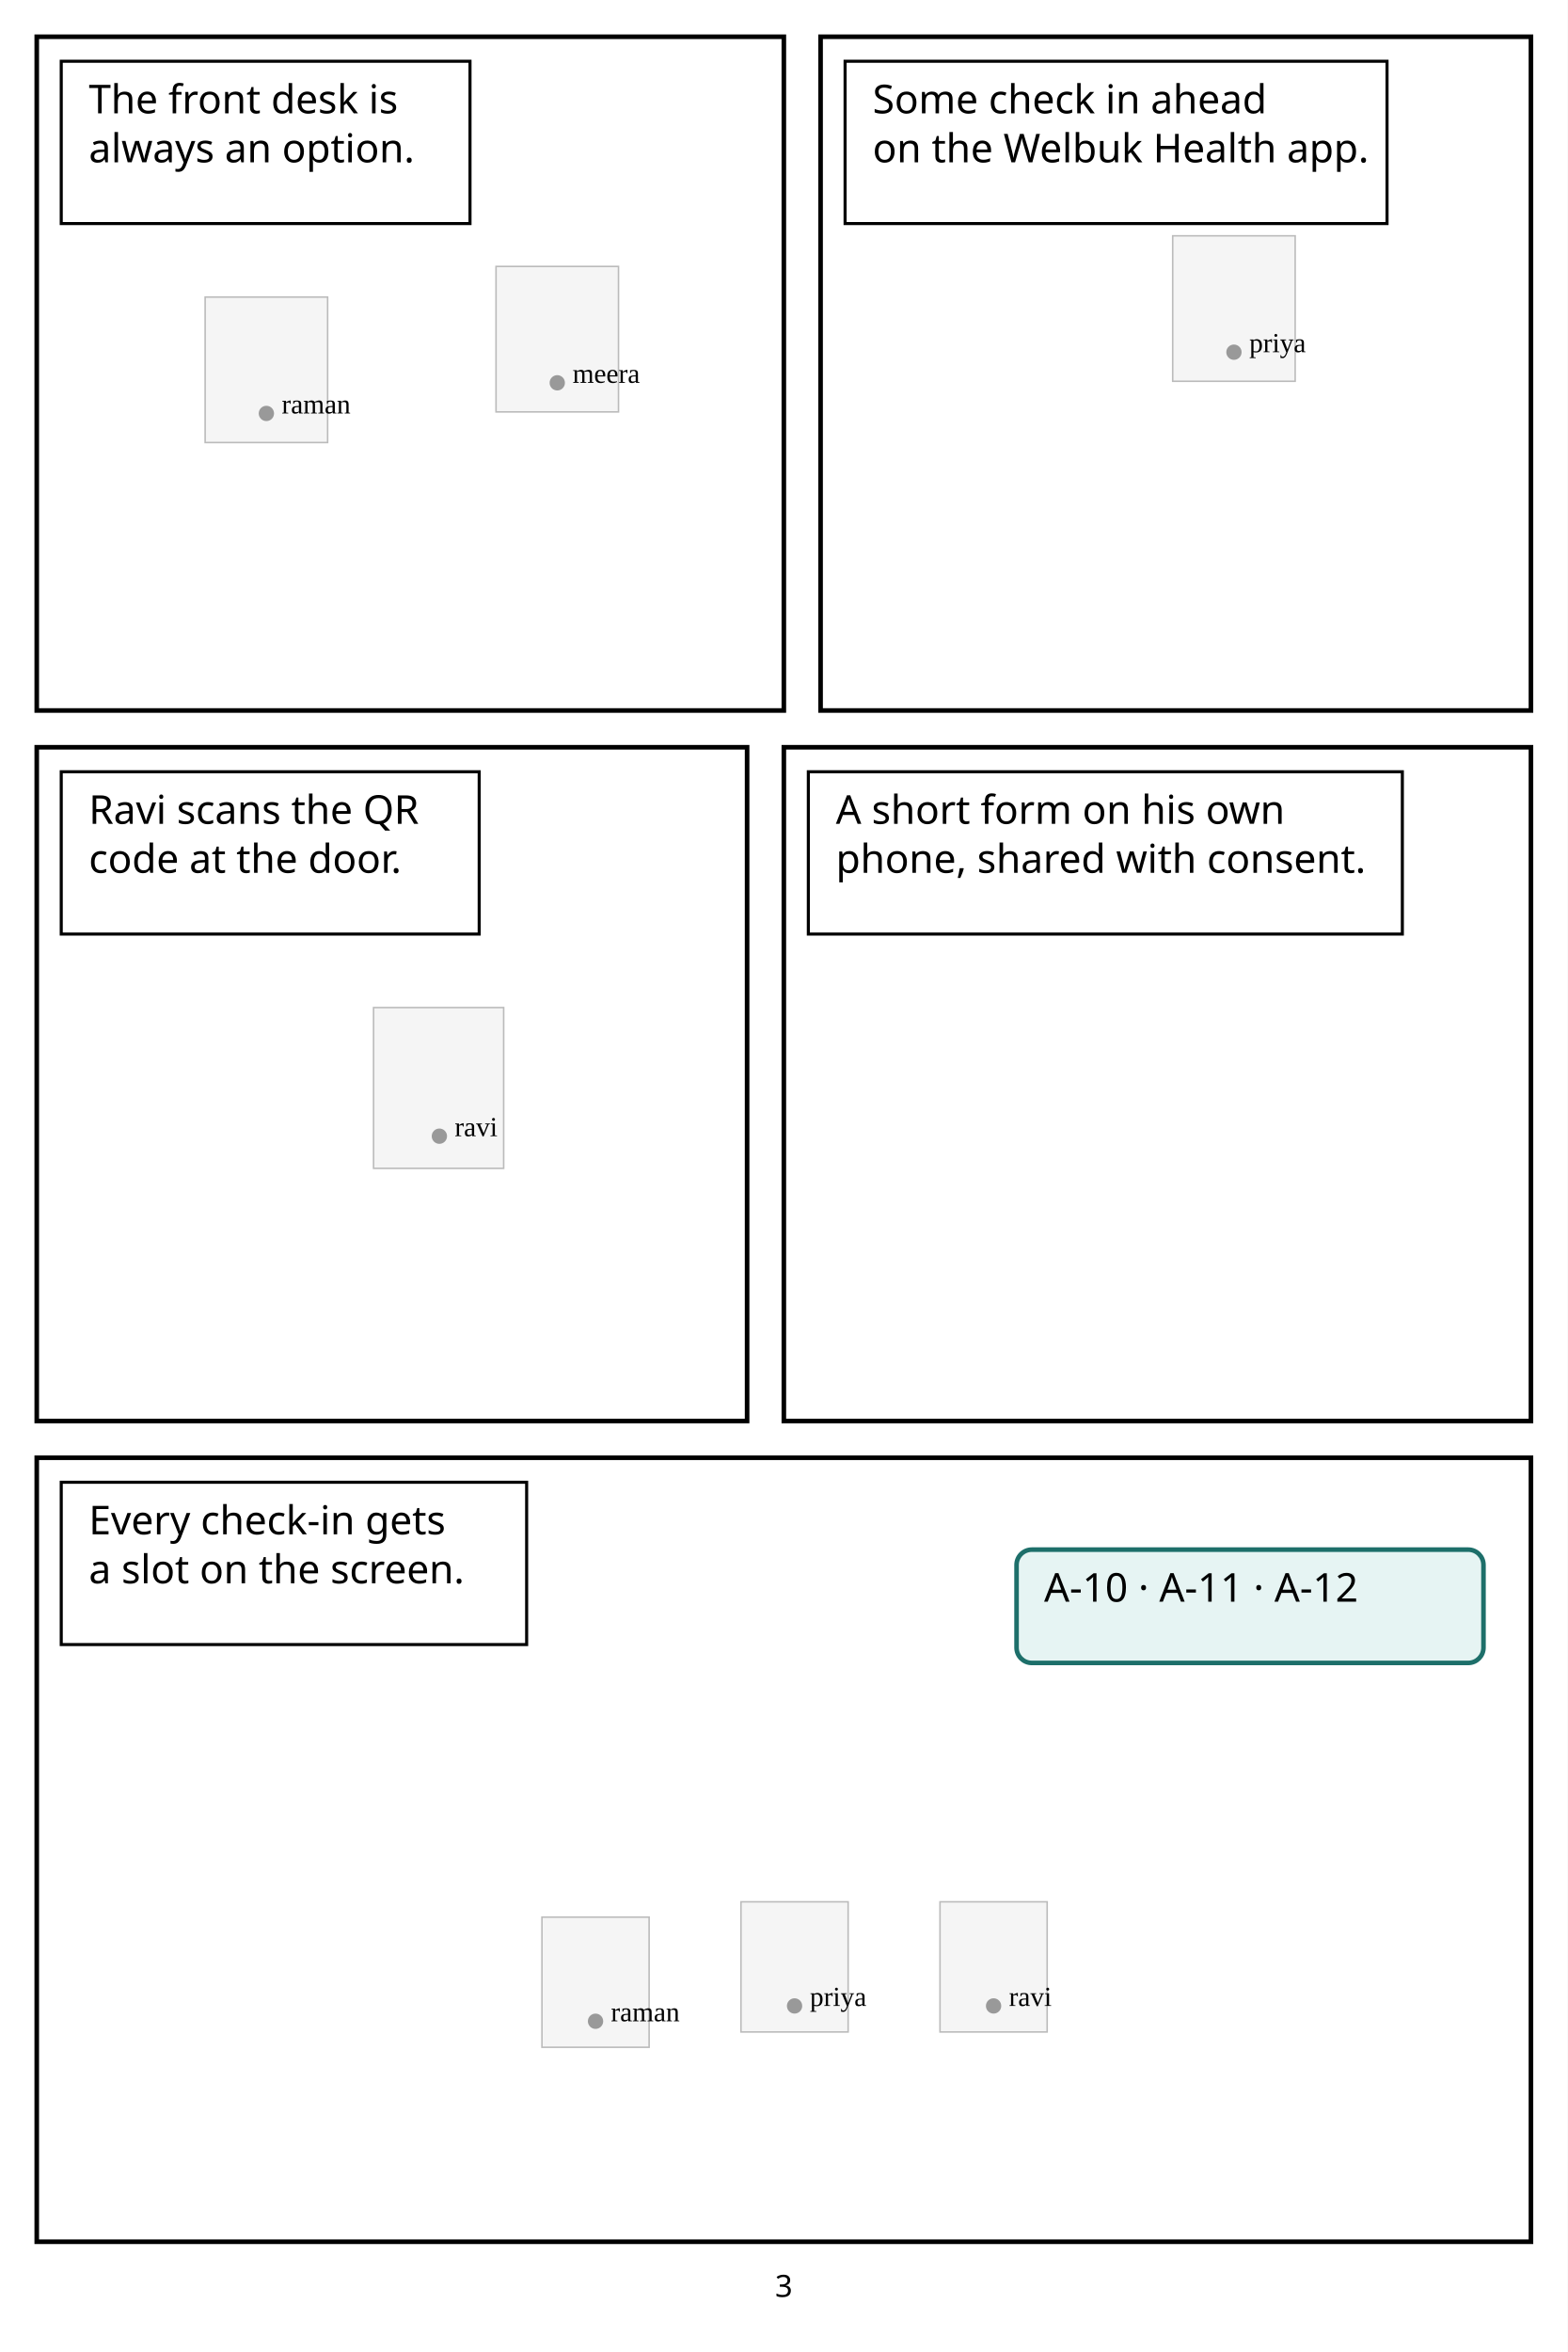
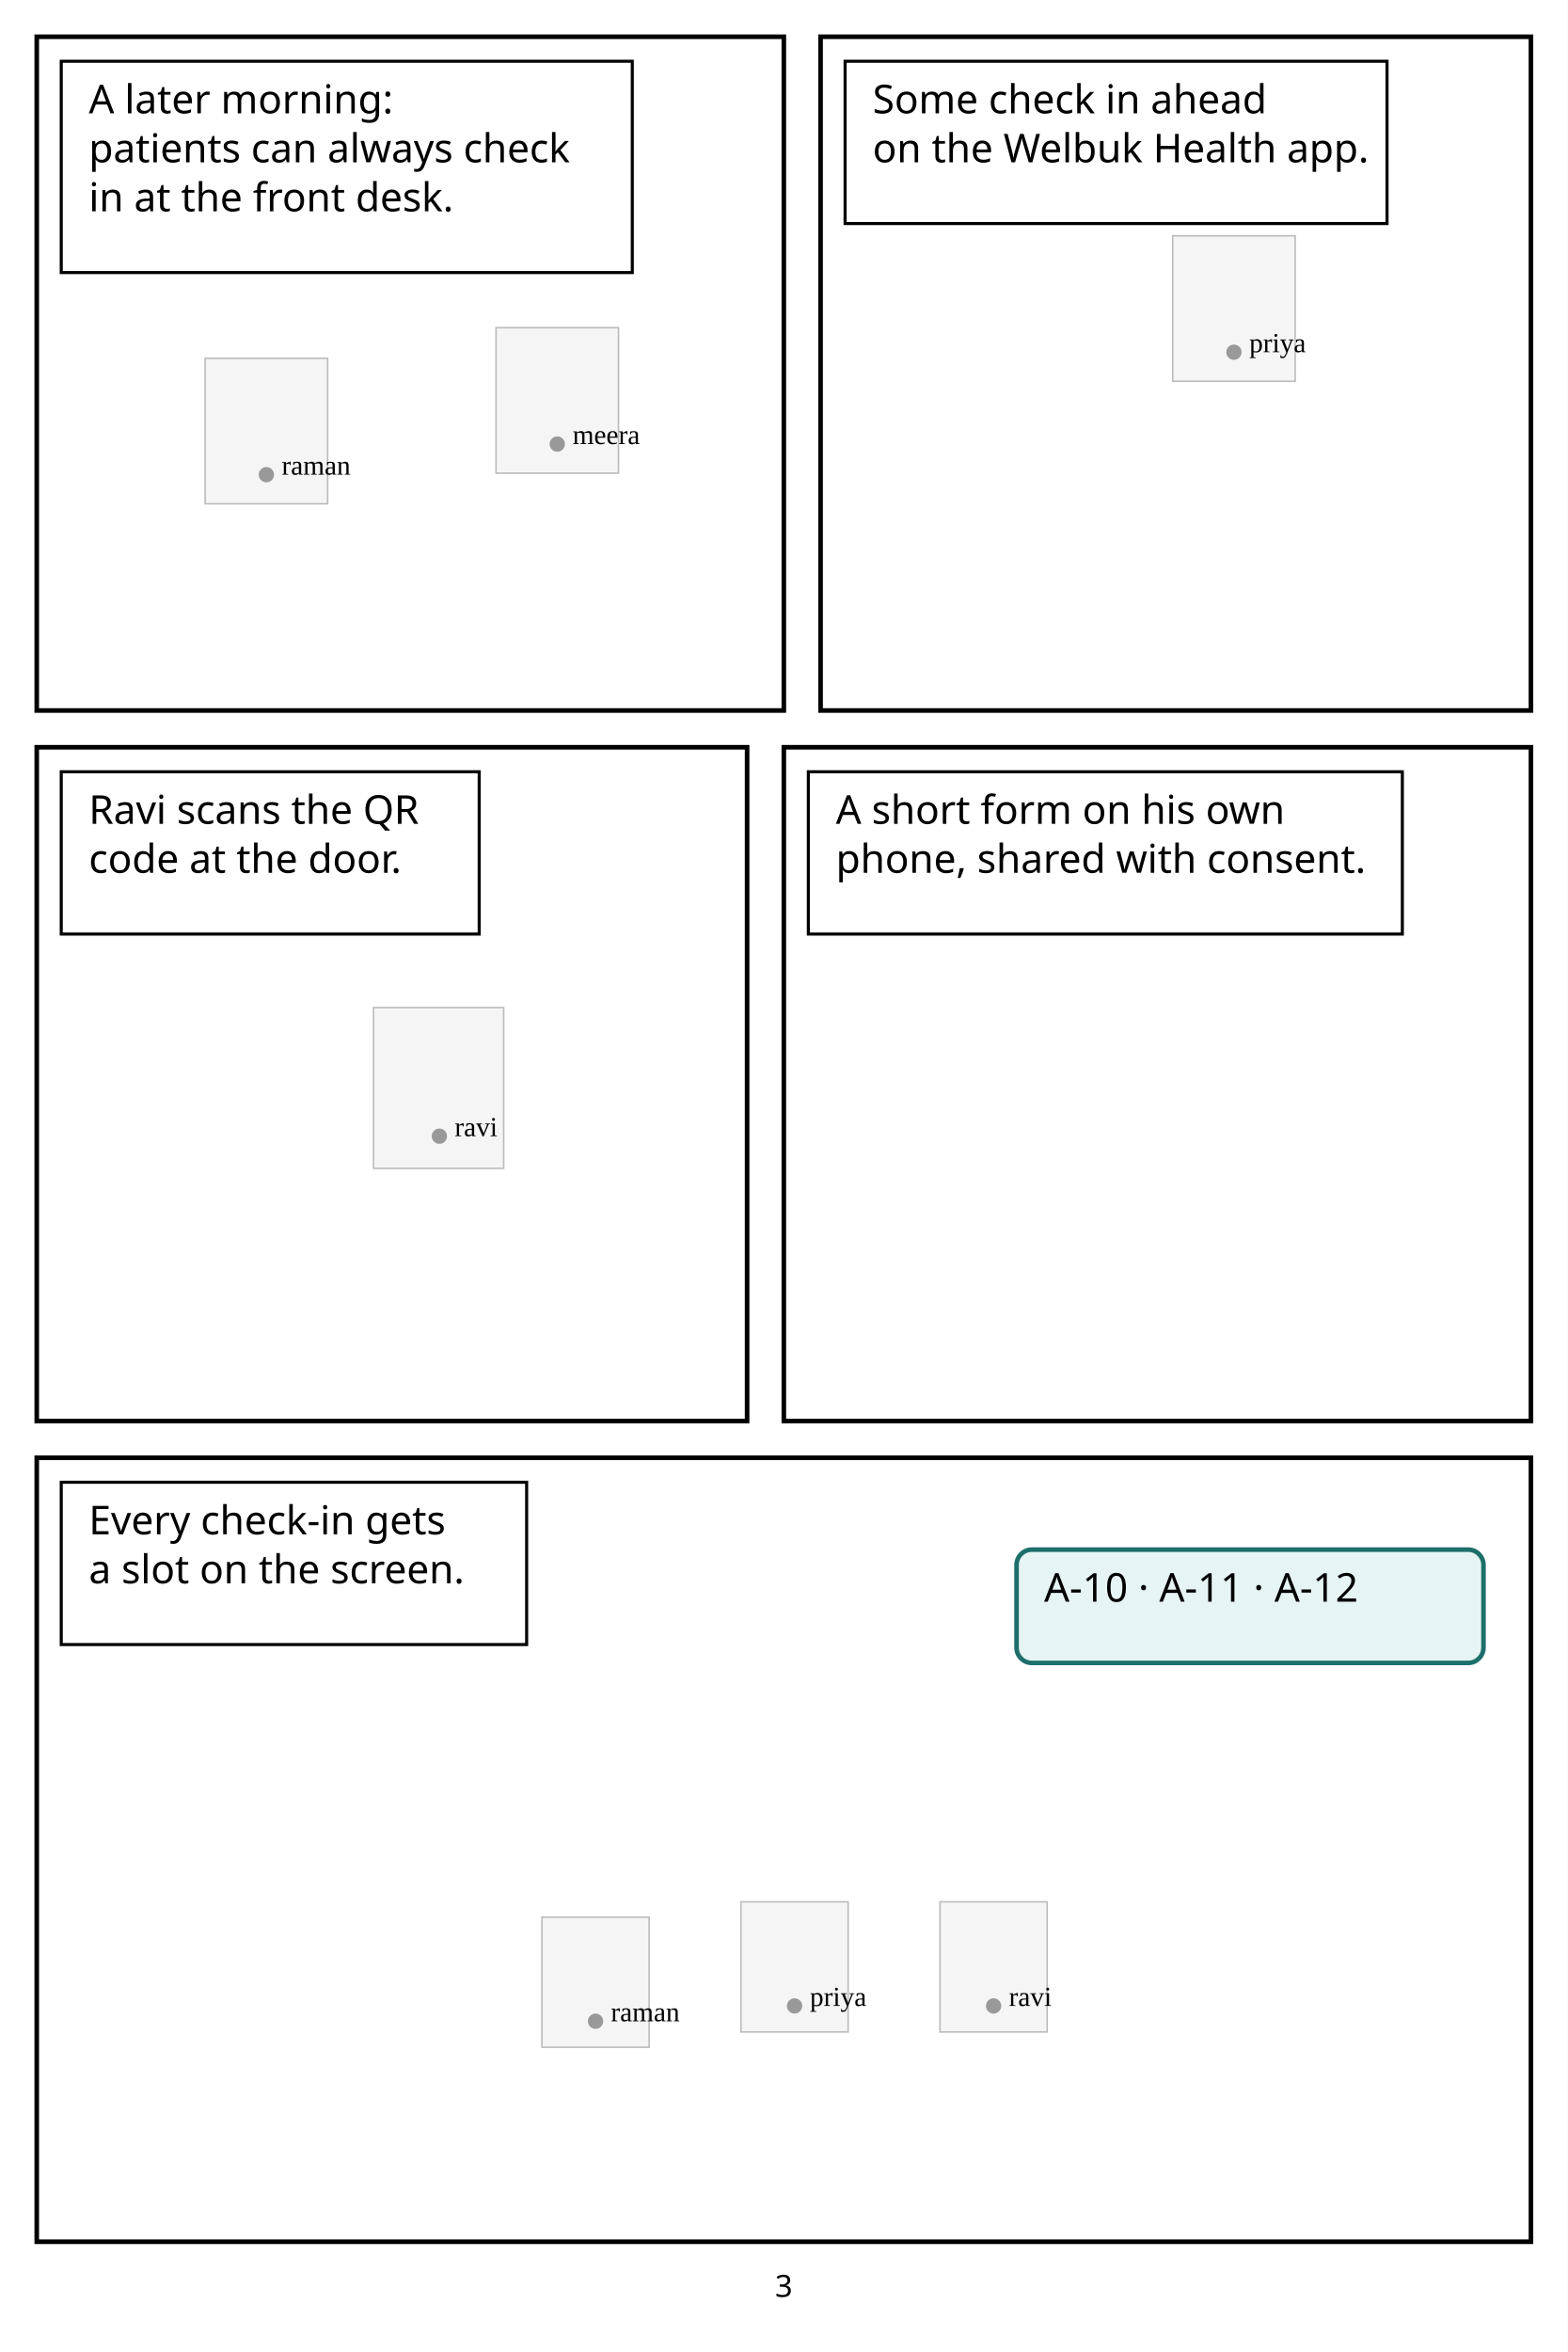
<svg xmlns="http://www.w3.org/2000/svg" width="1024" height="1536" viewBox="0 0 1024 1536">
  <rect width="1024" height="1536" fill="white" />
-   <rect x="324" y="174" width="80" height="95" fill="#f5f5f5" stroke="#bbb" />
-   <circle cx="364" cy="250" r="5" fill="#999" />
-   <text x="374" y="250" font-size="18">meera</text>
-   <rect x="134" y="194" width="80" height="95" fill="#f5f5f5" stroke="#bbb" />
-   <circle cx="174" cy="270" r="5" fill="#999" />
-   <text x="184" y="270" font-size="18">raman</text>
+   <rect x="324" y="214" width="80" height="95" fill="#f5f5f5" stroke="#bbb" />
+   <circle cx="364" cy="290" r="5" fill="#999" />
+   <text x="374" y="290" font-size="18">meera</text>
+   <rect x="134" y="234" width="80" height="95" fill="#f5f5f5" stroke="#bbb" />
+   <circle cx="174" cy="310" r="5" fill="#999" />
+   <text x="184" y="310" font-size="18">raman</text>
  <rect x="24" y="24" width="488" height="440" fill="none" stroke="black" stroke-width="3" />
-   <rect x="40" y="40" width="267" height="106" rx="34" fill="white" stroke="white" stroke-width="6" />
-   <rect x="40" y="40" width="267" height="106" fill="white" stroke="black" stroke-width="2" />
-   <text x="58" y="74" font-family="Meiryo,MS Gothic,sans-serif" font-size="26" fill="black">The front desk is </text>
-   <text x="58" y="106" font-family="Meiryo,MS Gothic,sans-serif" font-size="26" fill="black">always an option.</text>
+   <rect x="40" y="40" width="373" height="138" rx="34" fill="white" stroke="white" stroke-width="6" />
+   <rect x="40" y="40" width="373" height="138" fill="white" stroke="black" stroke-width="2" />
+   <text x="58" y="74" font-family="Meiryo,MS Gothic,sans-serif" font-size="26" fill="black">A later morning: </text>
+   <text x="58" y="106" font-family="Meiryo,MS Gothic,sans-serif" font-size="26" fill="black">patients can always check </text>
+   <text x="58" y="138" font-family="Meiryo,MS Gothic,sans-serif" font-size="26" fill="black">in at the front desk.</text>
  <rect x="766" y="154" width="80" height="95" fill="#f5f5f5" stroke="#bbb" />
  <circle cx="806" cy="230" r="5" fill="#999" />
  <text x="816" y="230" font-size="18">priya</text>
  <rect x="536" y="24" width="464" height="440" fill="none" stroke="black" stroke-width="3" />
  <rect x="552" y="40" width="354" height="106" rx="34" fill="white" stroke="white" stroke-width="6" />
  <rect x="552" y="40" width="354" height="106" fill="white" stroke="black" stroke-width="2" />
  <text x="570" y="74" font-family="Meiryo,MS Gothic,sans-serif" font-size="26" fill="black">Some check in ahead </text>
  <text x="570" y="106" font-family="Meiryo,MS Gothic,sans-serif" font-size="26" fill="black">on the Welbuk Health app.</text>
  <rect x="244" y="658" width="85" height="105" fill="#f5f5f5" stroke="#bbb" />
  <circle cx="287" cy="742" r="5" fill="#999" />
  <text x="297" y="742" font-size="18">ravi</text>
  <rect x="24" y="488" width="464" height="440" fill="none" stroke="black" stroke-width="3" />
  <rect x="40" y="504" width="273" height="106" rx="34" fill="white" stroke="white" stroke-width="6" />
  <rect x="40" y="504" width="273" height="106" fill="white" stroke="black" stroke-width="2" />
  <text x="58" y="538" font-family="Meiryo,MS Gothic,sans-serif" font-size="26" fill="black">Ravi scans the QR </text>
  <text x="58" y="570" font-family="Meiryo,MS Gothic,sans-serif" font-size="26" fill="black">code at the door.</text>
  <rect x="512" y="488" width="488" height="440" fill="none" stroke="black" stroke-width="3" />
  <rect x="528" y="504" width="388" height="106" rx="34" fill="white" stroke="white" stroke-width="6" />
  <rect x="528" y="504" width="388" height="106" fill="white" stroke="black" stroke-width="2" />
  <text x="546" y="538" font-family="Meiryo,MS Gothic,sans-serif" font-size="26" fill="black">A short form on his own </text>
  <text x="546" y="570" font-family="Meiryo,MS Gothic,sans-serif" font-size="26" fill="black">phone, shared with consent.</text>
  <rect x="354" y="1252" width="70" height="85" fill="#f5f5f5" stroke="#bbb" />
  <circle cx="389" cy="1320" r="5" fill="#999" />
  <text x="399" y="1320" font-size="18">raman</text>
  <rect x="484" y="1242" width="70" height="85" fill="#f5f5f5" stroke="#bbb" />
  <circle cx="519" cy="1310" r="5" fill="#999" />
  <text x="529" y="1310" font-size="18">priya</text>
  <rect x="614" y="1242" width="70" height="85" fill="#f5f5f5" stroke="#bbb" />
  <circle cx="649" cy="1310" r="5" fill="#999" />
  <text x="659" y="1310" font-size="18">ravi</text>
  <rect x="24" y="952" width="976" height="512" fill="none" stroke="black" stroke-width="3" />
  <rect x="40" y="968" width="304" height="106" rx="34" fill="white" stroke="white" stroke-width="6" />
  <rect x="664" y="1012" width="305" height="74" rx="34" fill="white" stroke="white" stroke-width="6" />
  <rect x="40" y="968" width="304" height="106" fill="white" stroke="black" stroke-width="2" />
  <text x="58" y="1002" font-family="Meiryo,MS Gothic,sans-serif" font-size="26" fill="black">Every check-in gets </text>
  <text x="58" y="1034" font-family="Meiryo,MS Gothic,sans-serif" font-size="26" fill="black">a slot on the screen.</text>
  <rect x="664" y="1012" width="305" height="74" rx="10" fill="#e6f4f3" stroke="#1d6f6a" stroke-width="3" />
  <text x="682" y="1046" font-family="Meiryo,MS Gothic,sans-serif" font-size="26" fill="black">A-10 · A-11 · A-12</text>
  <text x="512" y="1500" text-anchor="middle" font-family="sans-serif" font-size="20">3</text>
</svg>
